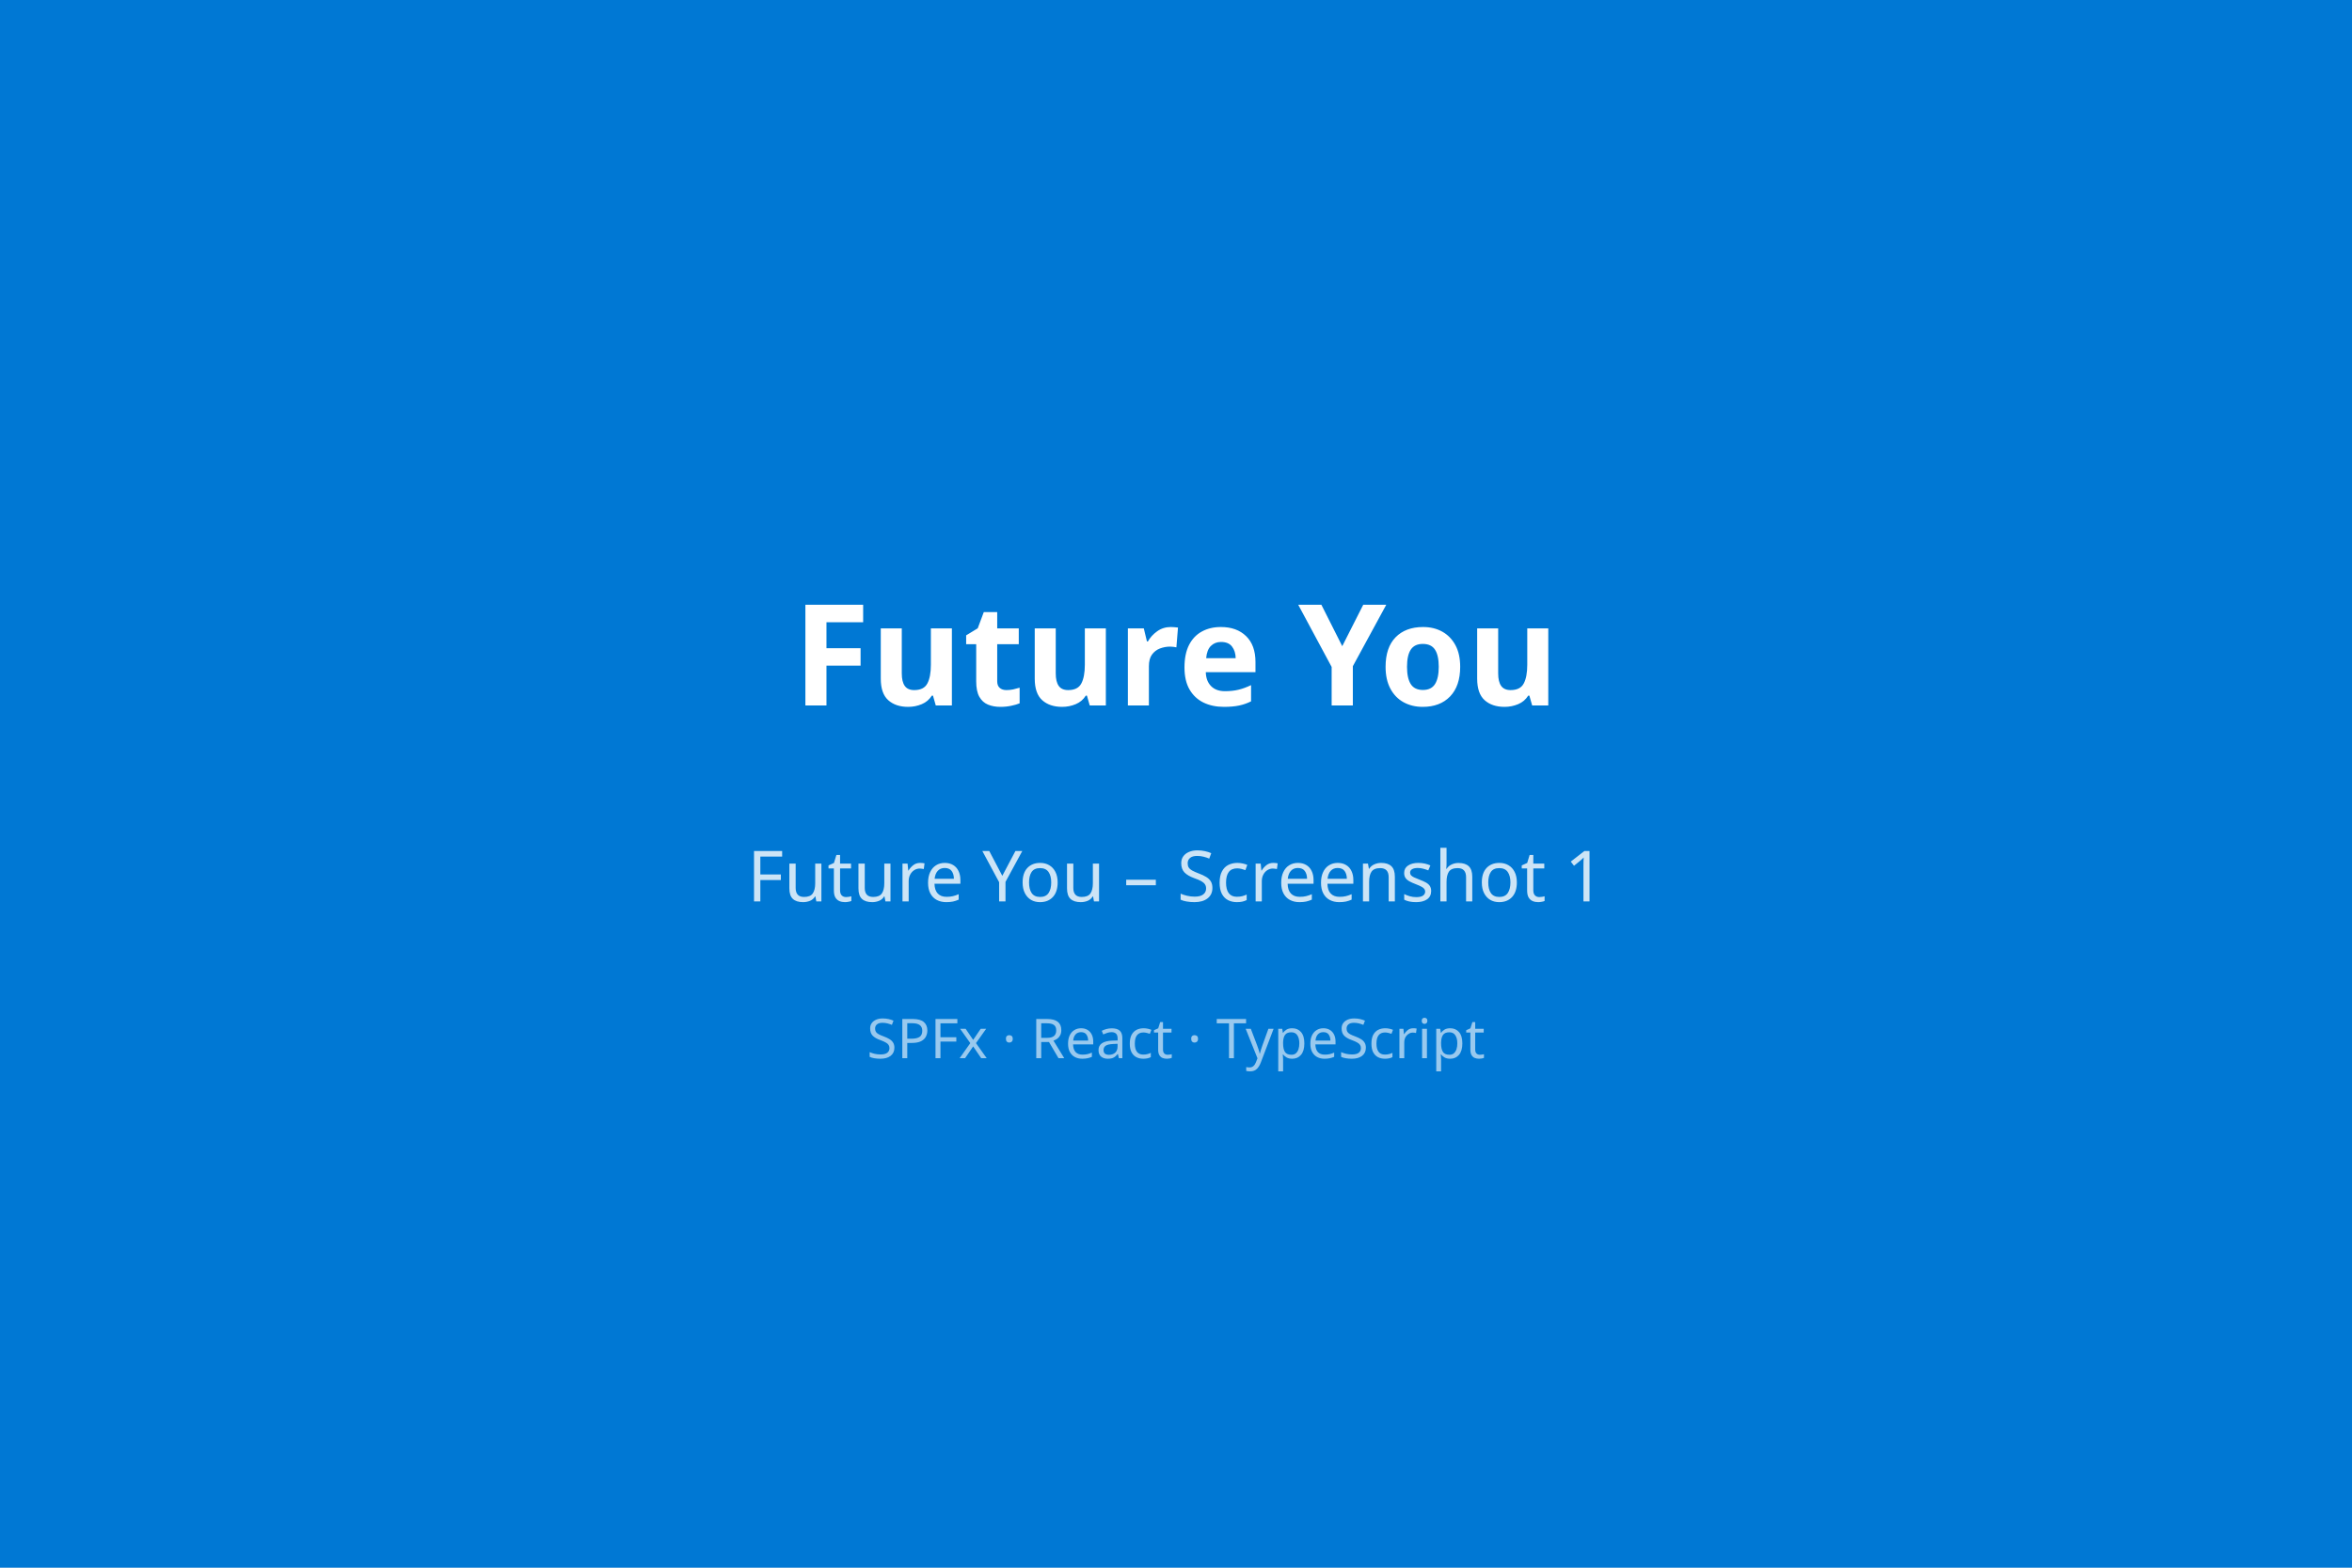
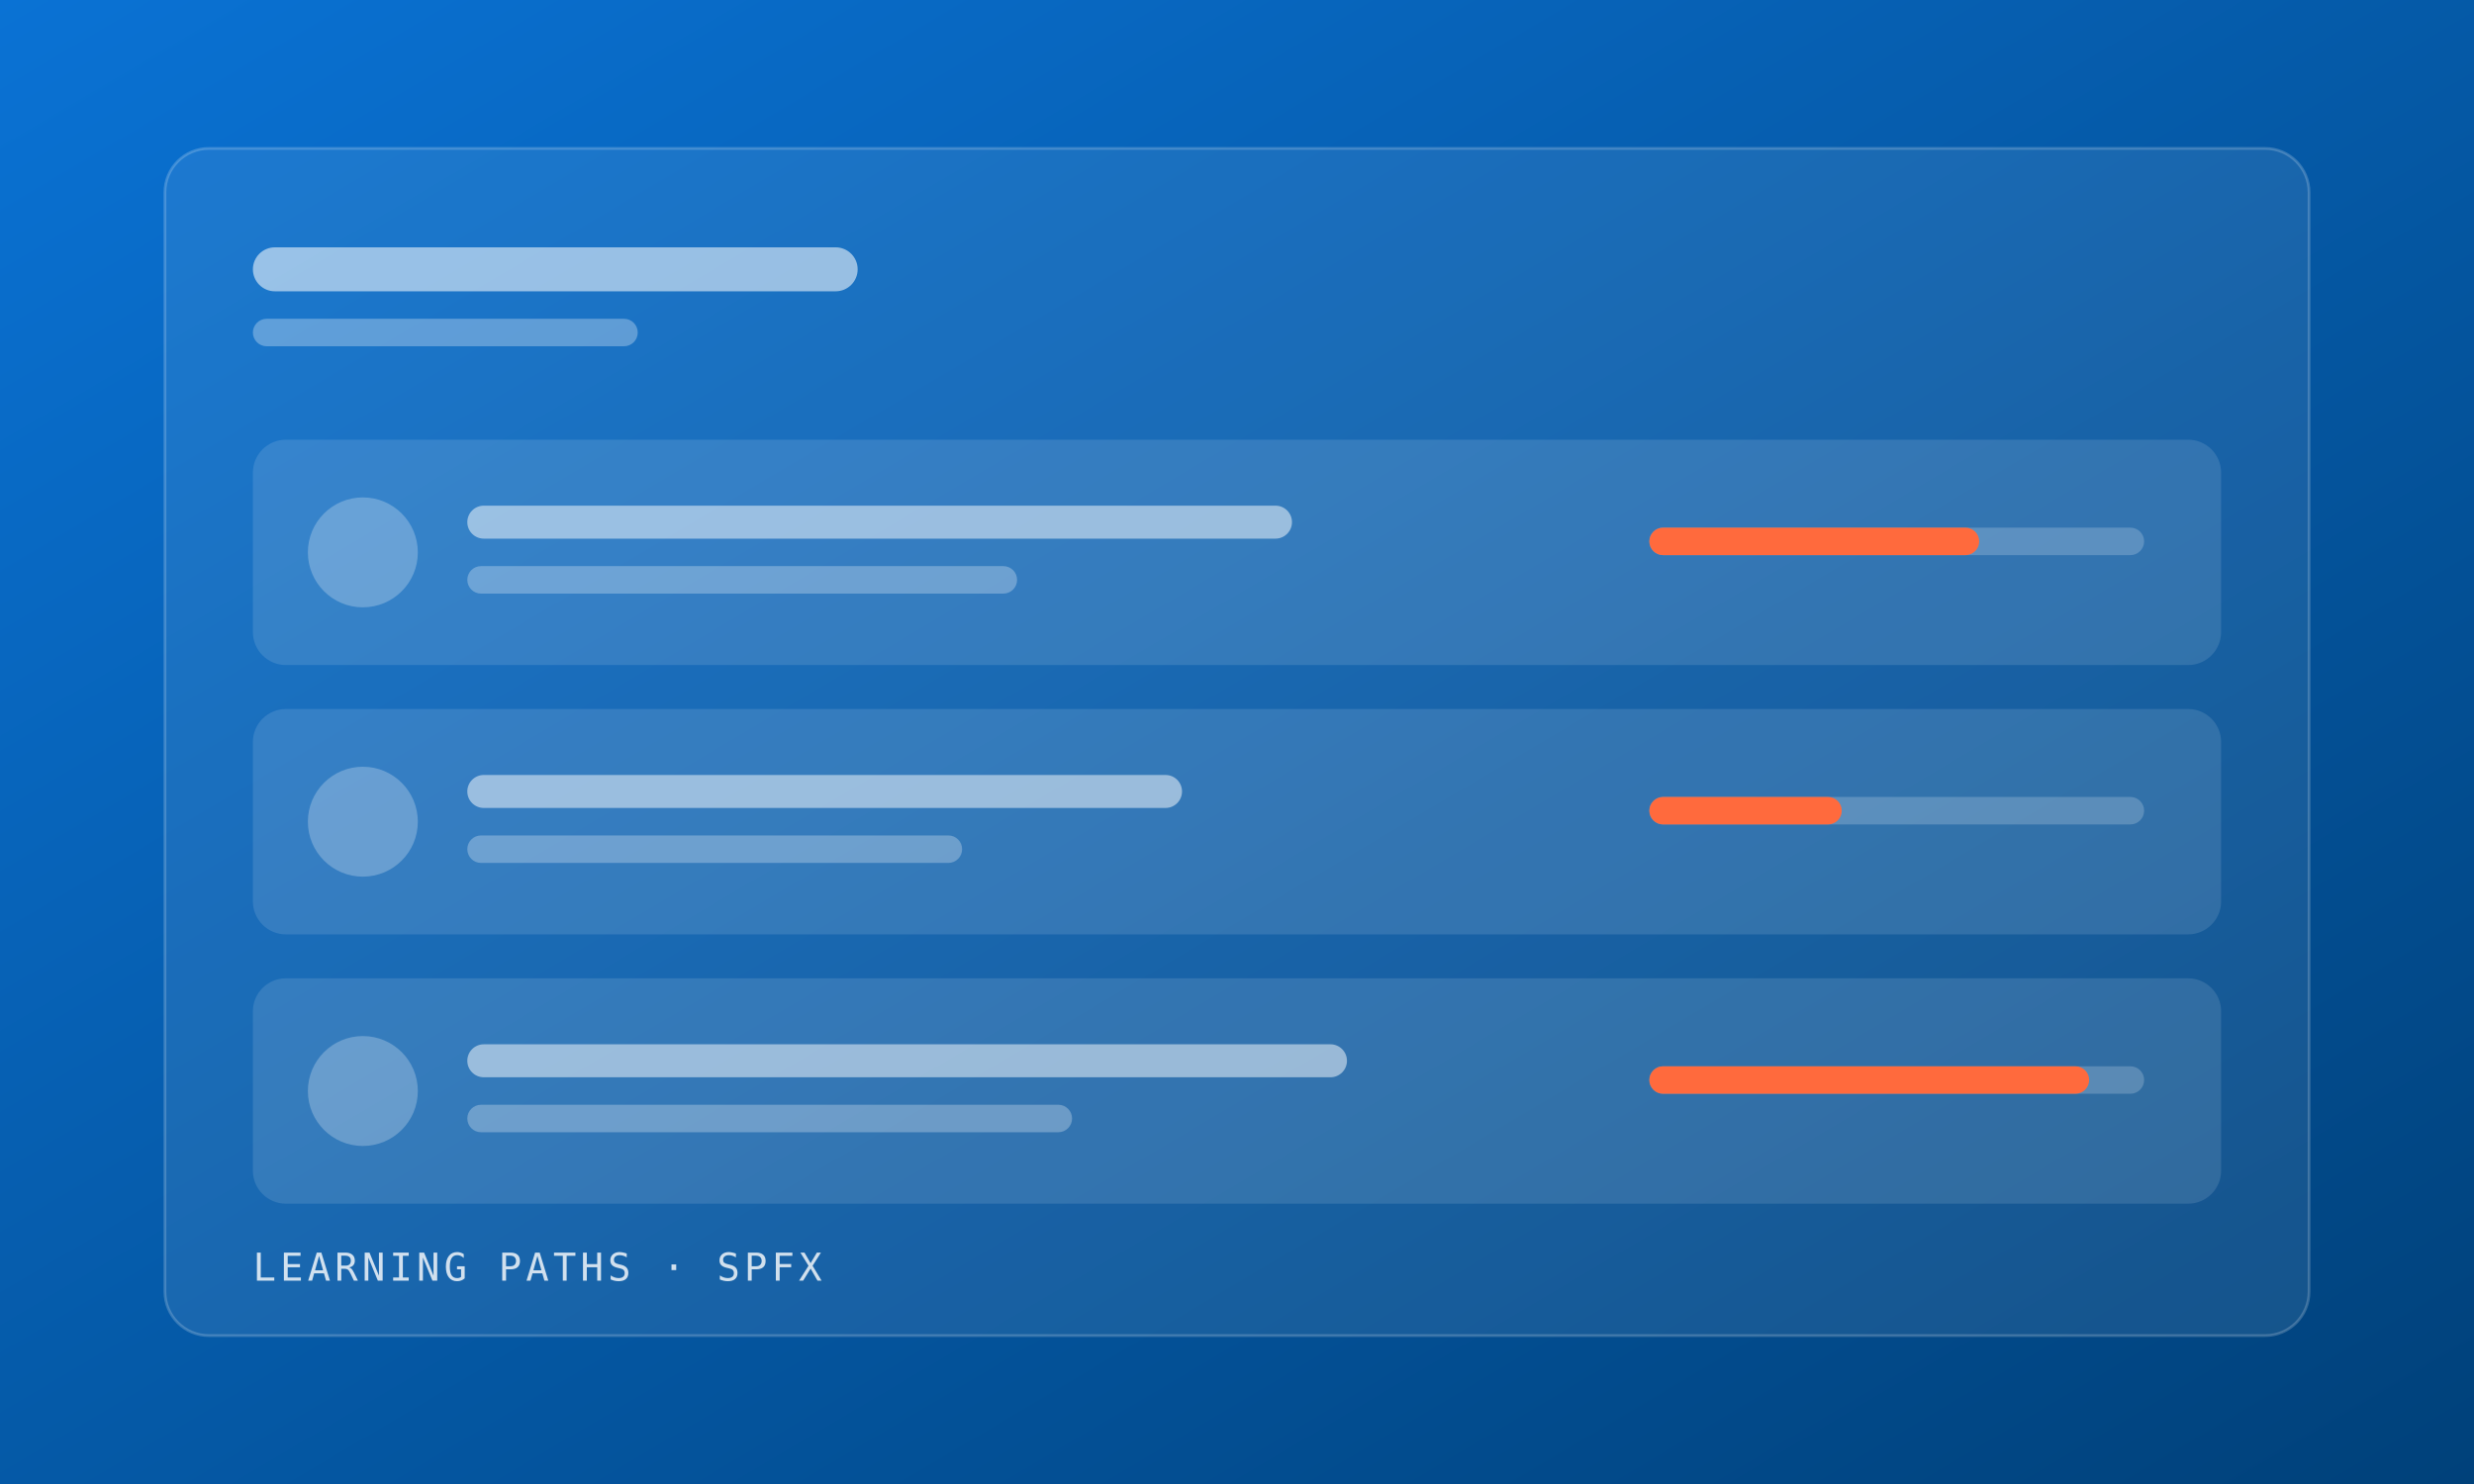
- <svg xmlns="http://www.w3.org/2000/svg" width="600" height="400" viewBox="0 0 600 400">
-   <rect width="600" height="400" fill="#0078d4" />
-   <text x="300" y="180" font-family="Segoe UI,sans-serif" font-size="36" font-weight="bold" fill="white" text-anchor="middle">Future You</text>
-   <text x="300" y="230" font-family="Segoe UI,sans-serif" font-size="18" fill="rgba(255,255,255,0.8)" text-anchor="middle">Future You – Screenshot 1</text>
-   <text x="300" y="270" font-family="Segoe UI,sans-serif" font-size="14" fill="rgba(255,255,255,0.6)" text-anchor="middle">SPFx · React · TypeScript</text>
+ <svg xmlns="http://www.w3.org/2000/svg" width="900" height="540" viewBox="0 0 900 540" role="img" aria-label="Future You — learning paths screen">
+   <defs>
+     <linearGradient id="g61" x1="0" y1="0" x2="1" y2="1">
+       <stop offset="0" stop-color="#0a72d4" />
+       <stop offset="1" stop-color="#00417a" />
+     </linearGradient>
+   </defs>
+   <rect width="900" height="540" fill="url(#g61)" />
+   <rect x="60" y="54" width="780" height="432" rx="16" fill="rgba(255,255,255,0.08)" stroke="rgba(255,255,255,0.2)" />
+   <rect x="92" y="90" width="220" height="16" rx="8" fill="rgba(255,255,255,0.55)" />
+   <rect x="92" y="116" width="140" height="10" rx="5" fill="rgba(255,255,255,0.3)" />
+   <g>
+     <rect x="92" y="160" width="716" height="82" rx="12" fill="rgba(255,255,255,0.12)" />
+     <circle cx="132" cy="201" r="20" fill="rgba(255,255,255,0.25)" />
+     <rect x="170" y="184" width="300" height="12" rx="6" fill="rgba(255,255,255,0.5)" />
+     <rect x="170" y="206" width="200" height="10" rx="5" fill="rgba(255,255,255,0.28)" />
+     <rect x="600" y="192" width="180" height="10" rx="5" fill="rgba(255,255,255,0.2)" />
+     <rect x="600" y="192" width="120" height="10" rx="5" fill="#ff6a3d" />
+   </g>
+   <g transform="translate(0,98)">
+     <rect x="92" y="160" width="716" height="82" rx="12" fill="rgba(255,255,255,0.12)" />
+     <circle cx="132" cy="201" r="20" fill="rgba(255,255,255,0.25)" />
+     <rect x="170" y="184" width="260" height="12" rx="6" fill="rgba(255,255,255,0.5)" />
+     <rect x="170" y="206" width="180" height="10" rx="5" fill="rgba(255,255,255,0.28)" />
+     <rect x="600" y="192" width="180" height="10" rx="5" fill="rgba(255,255,255,0.2)" />
+     <rect x="600" y="192" width="70" height="10" rx="5" fill="#ff6a3d" />
+   </g>
+   <g transform="translate(0,196)">
+     <rect x="92" y="160" width="716" height="82" rx="12" fill="rgba(255,255,255,0.12)" />
+     <circle cx="132" cy="201" r="20" fill="rgba(255,255,255,0.25)" />
+     <rect x="170" y="184" width="320" height="12" rx="6" fill="rgba(255,255,255,0.5)" />
+     <rect x="170" y="206" width="220" height="10" rx="5" fill="rgba(255,255,255,0.28)" />
+     <rect x="600" y="192" width="180" height="10" rx="5" fill="rgba(255,255,255,0.2)" />
+     <rect x="600" y="192" width="160" height="10" rx="5" fill="#ff6a3d" />
+   </g>
+   <text x="92" y="466" font-family="ui-monospace,Consolas,monospace" font-size="14" letter-spacing="1.5" fill="rgba(255,255,255,0.8)">LEARNING PATHS · SPFX</text>
</svg>
